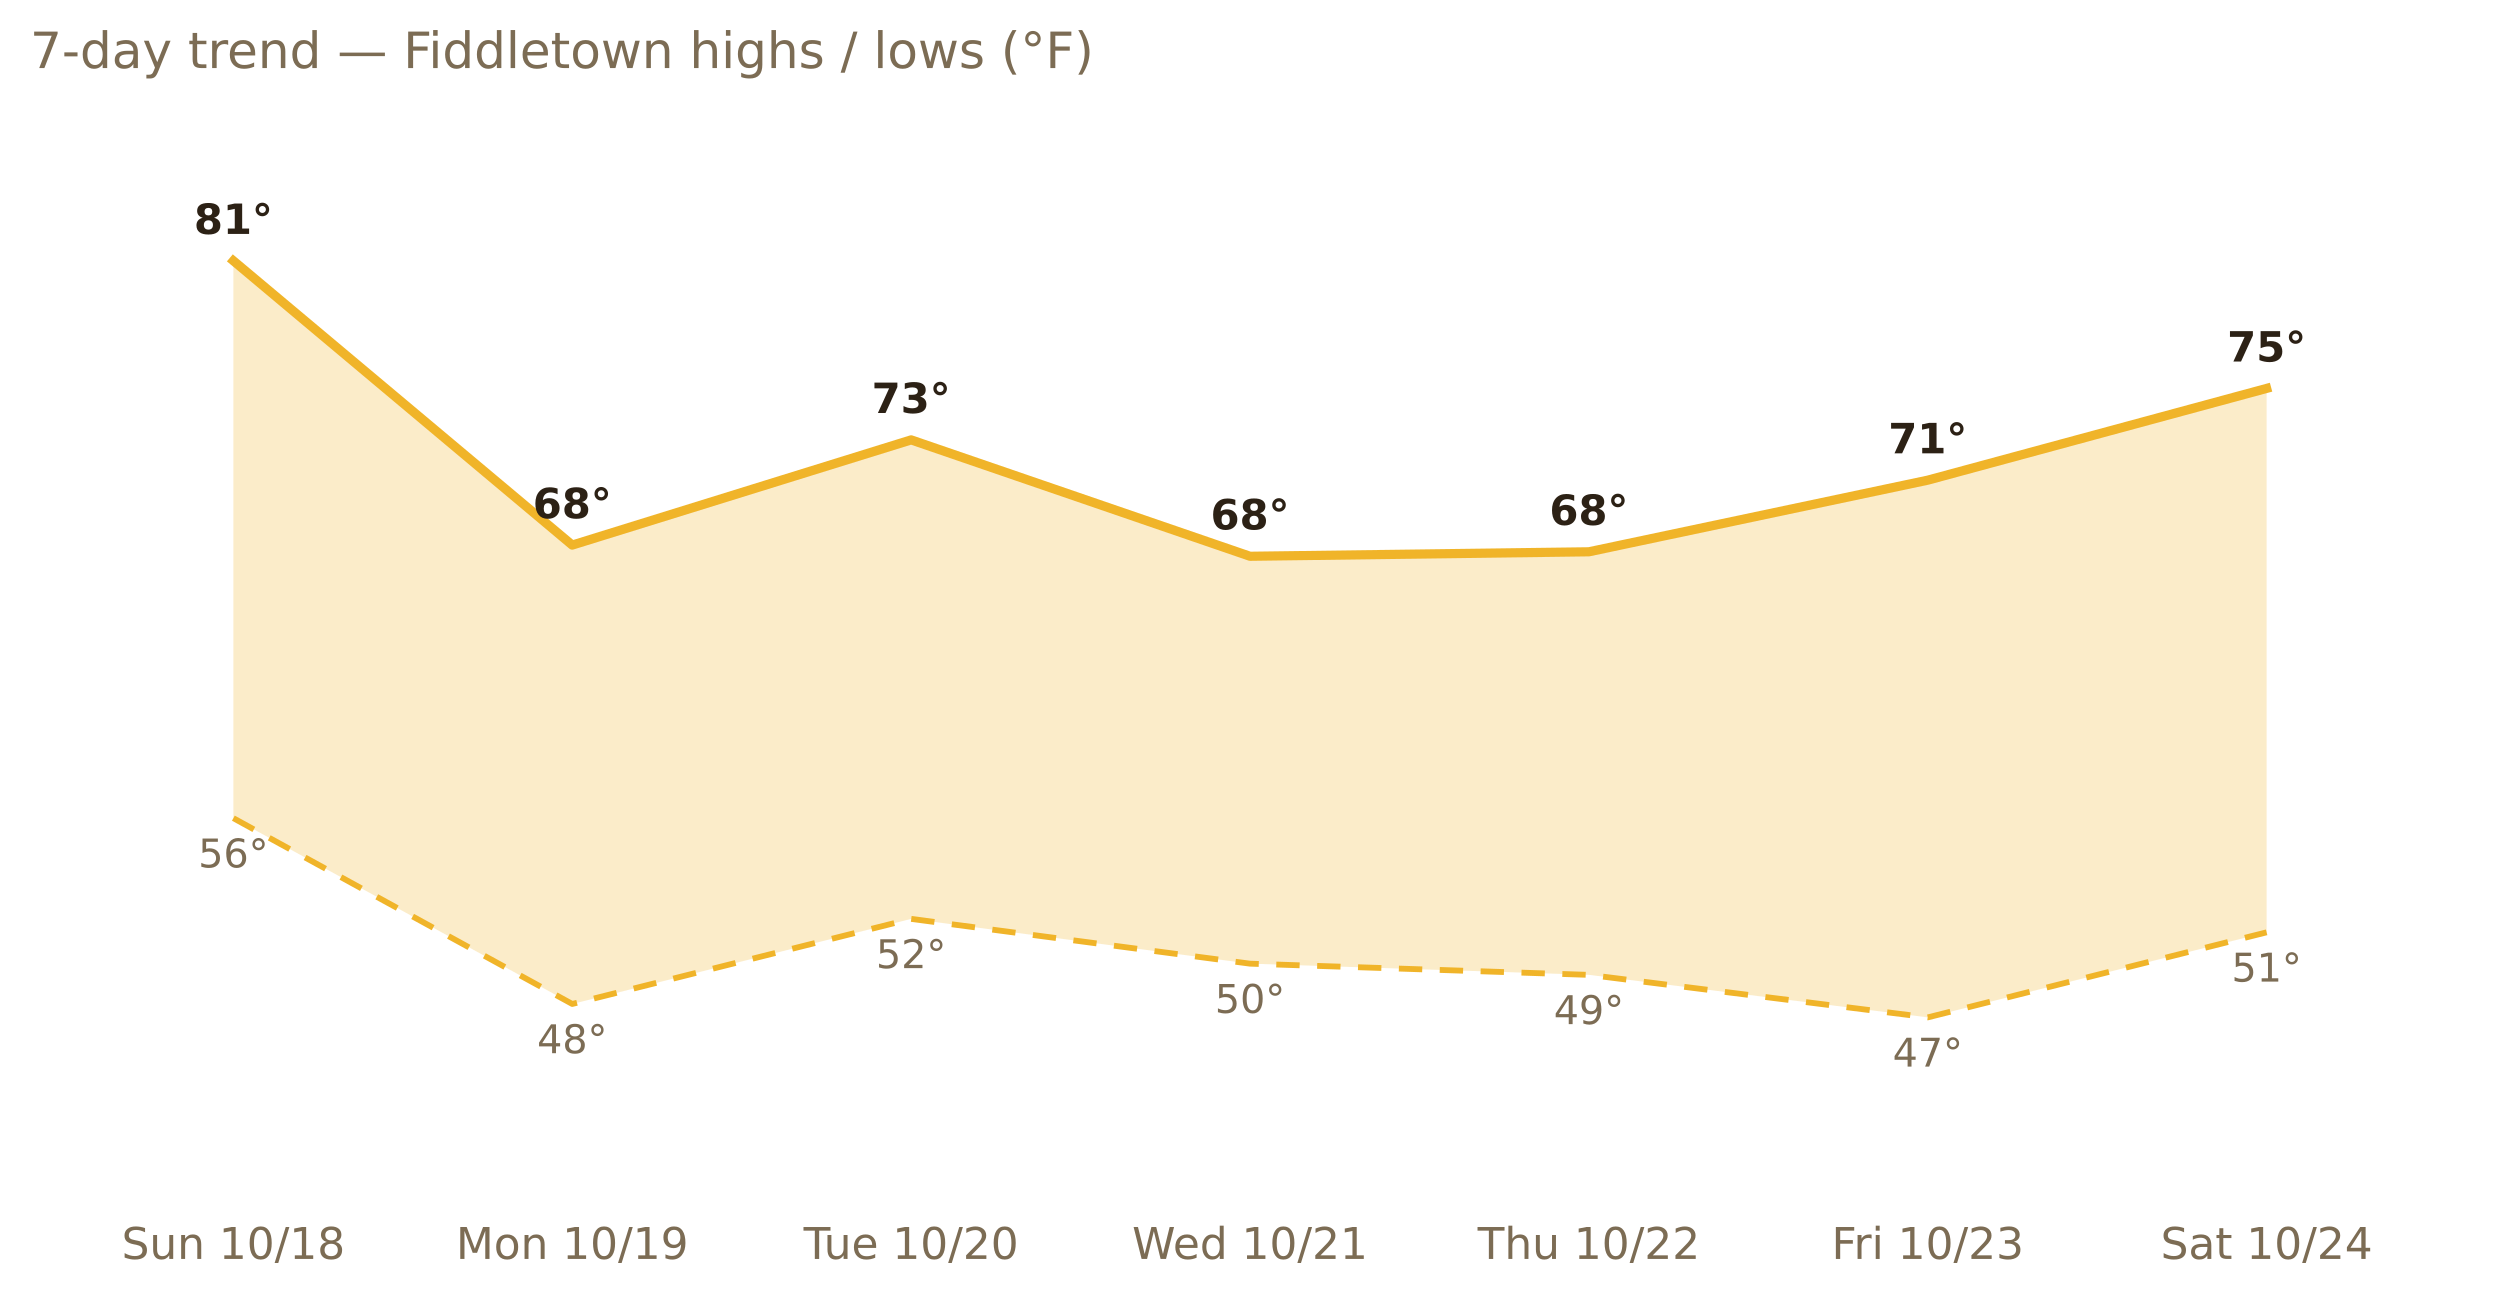
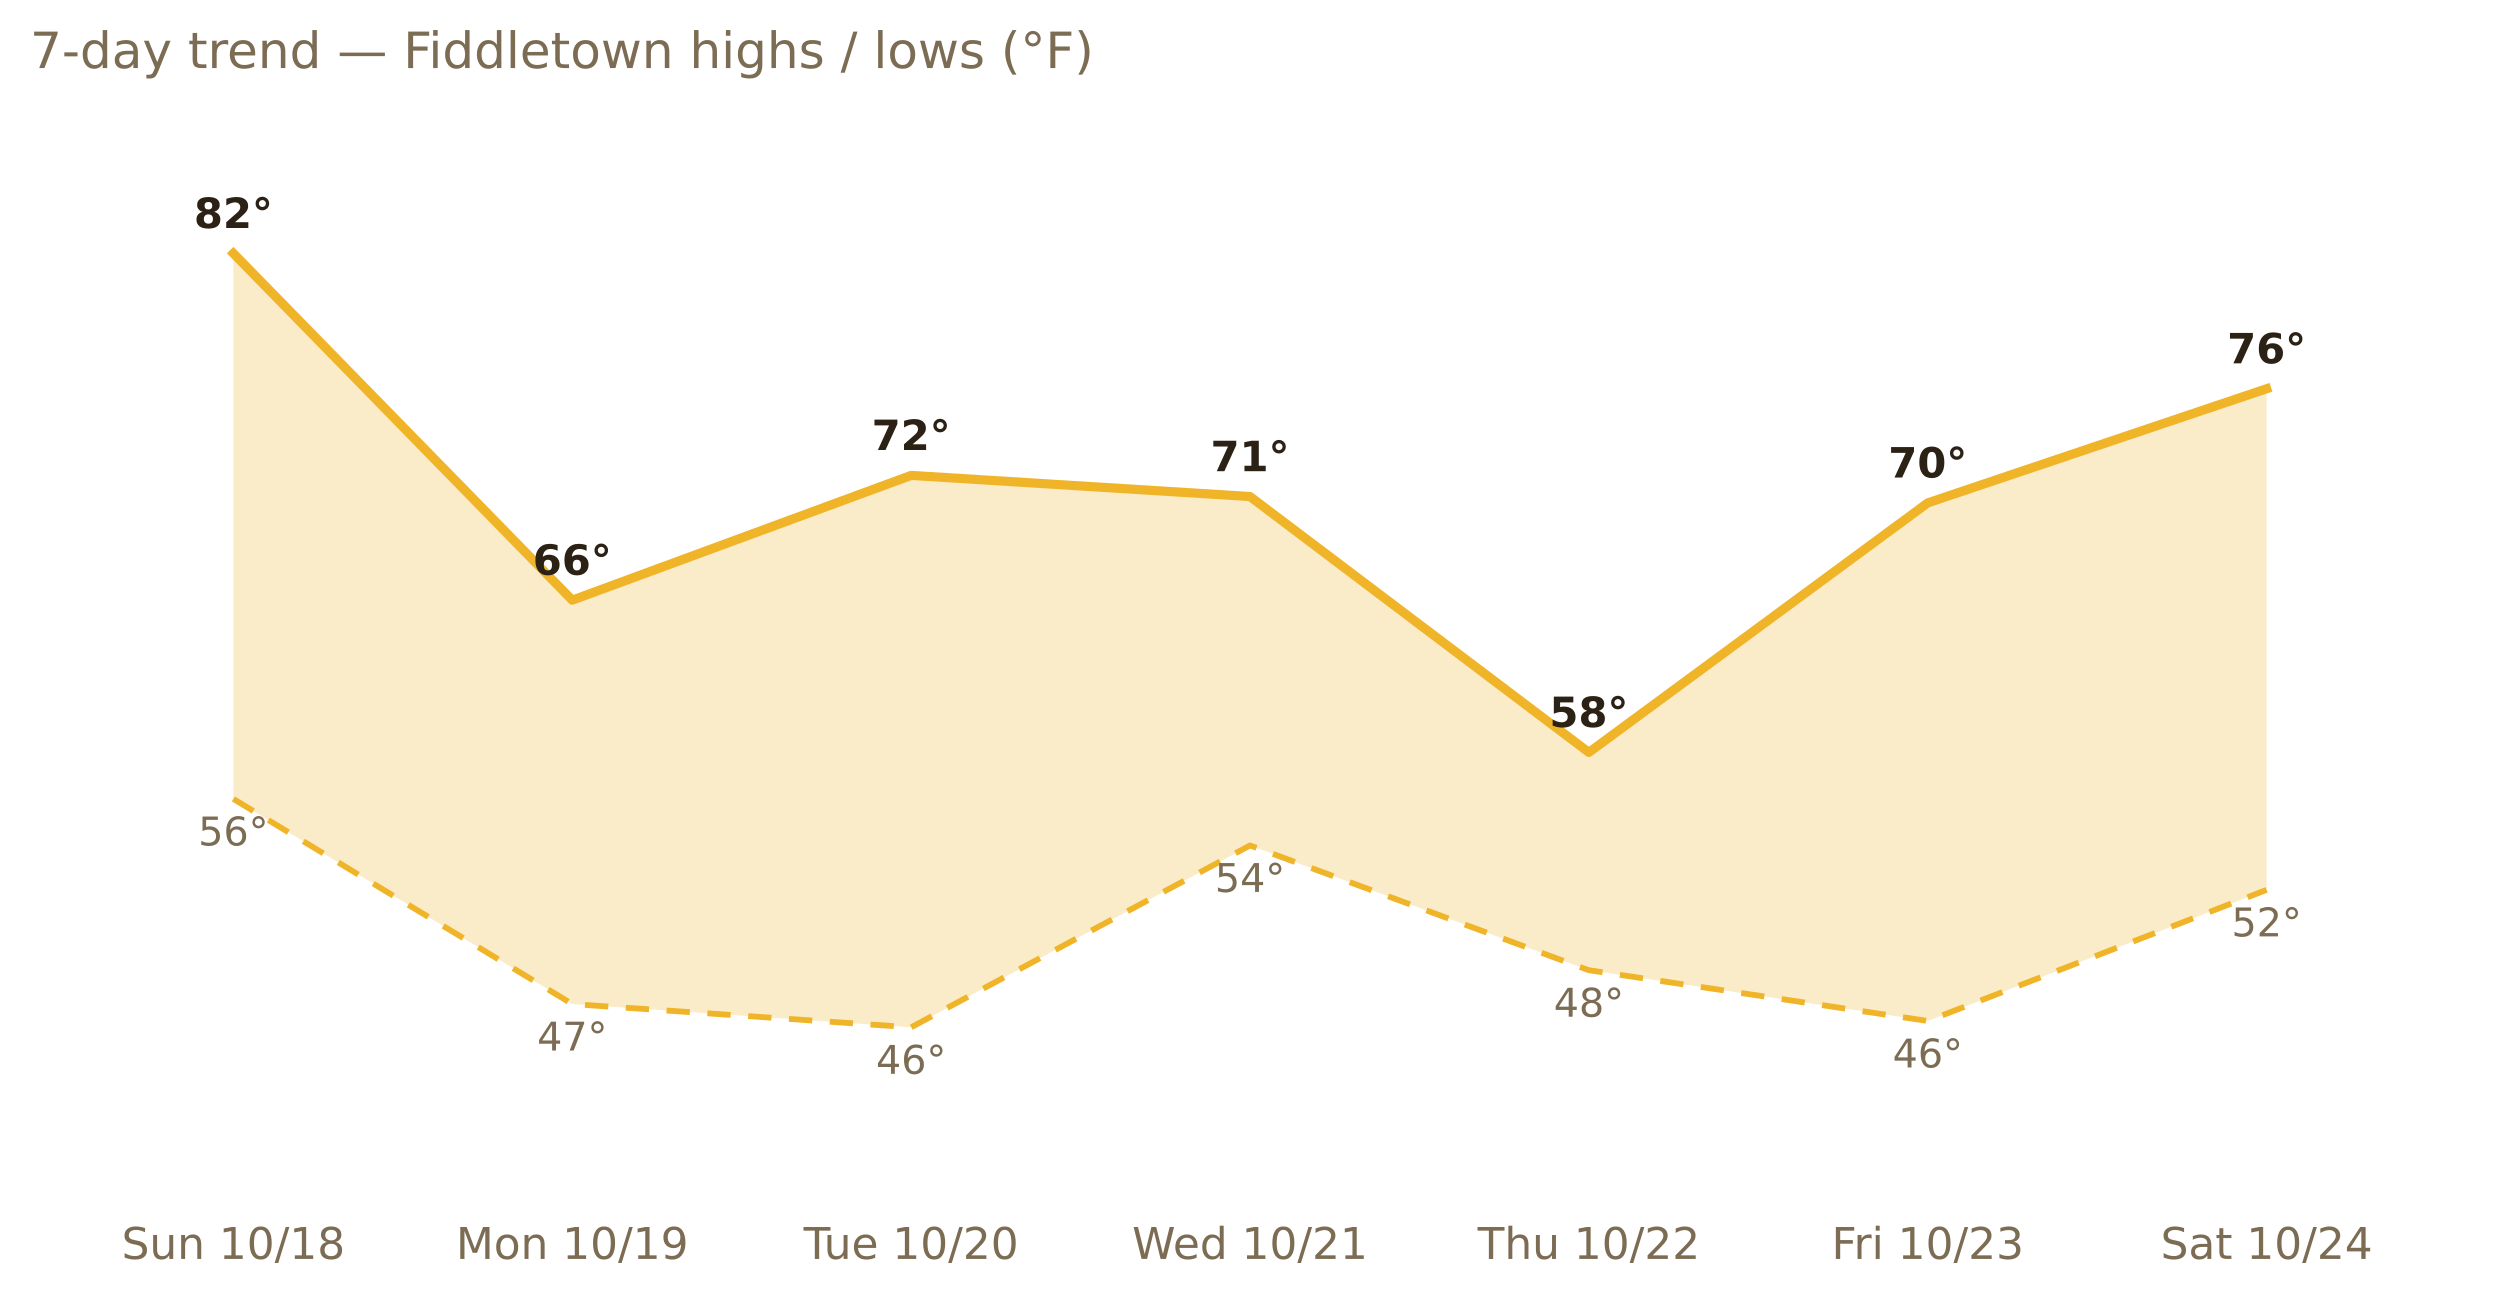
<svg xmlns="http://www.w3.org/2000/svg" xmlns:xlink="http://www.w3.org/1999/xlink" width="599.2pt" height="311.13pt" viewBox="0 0 599.2 311.13" version="1.1">
  <defs>
    <style type="text/css">*{stroke-linejoin: round; stroke-linecap: butt}</style>
  </defs>
  <g id="figure_1">
    <g id="patch_1">
      <path d="M 0 311.13  L 599.2 311.13  L 599.2 0  L 0 0  L 0 311.13  z " style="fill: none; opacity: 0" />
    </g>
    <g id="axes_1">
      <g id="patch_2">
        <path d="M 7.2 286.768  L 592 286.768  L 592 30.318  L 7.2 30.318  L 7.2 286.768  z " style="fill: none" />
      </g>
      <g id="matplotlib.axis_1">
        <g id="xtick_1">
          <g id="text_1">
            <g style="fill: #7c6c54" transform="translate(29.14767 301.7465) scale(0.105 -0.105)">
              <defs>
                <path id="DejaVuSans-53" d="M 3425 4513  L 3425 3897  Q 3066 4069 2747 4153  Q 2428 4238 2131 4238  Q 1616 4238 1336 4038  Q 1056 3838 1056 3469  Q 1056 3159 1242 3001  Q 1428 2844 1947 2747  L 2328 2669  Q 3034 2534 3370 2195  Q 3706 1856 3706 1288  Q 3706 609 3251 259  Q 2797 -91 1919 -91  Q 1588 -91 1214 -16  Q 841 59 441 206  L 441 856  Q 825 641 1194 531  Q 1563 422 1919 422  Q 2459 422 2753 634  Q 3047 847 3047 1241  Q 3047 1584 2836 1778  Q 2625 1972 2144 2069  L 1759 2144  Q 1053 2284 737 2584  Q 422 2884 422 3419  Q 422 4038 858 4394  Q 1294 4750 2059 4750  Q 2388 4750 2728 4690  Q 3069 4631 3425 4513  z " transform="scale(0.015625)" />
                <path id="DejaVuSans-75" d="M 544 1381  L 544 3500  L 1119 3500  L 1119 1403  Q 1119 906 1312 657  Q 1506 409 1894 409  Q 2359 409 2629 706  Q 2900 1003 2900 1516  L 2900 3500  L 3475 3500  L 3475 0  L 2900 0  L 2900 538  Q 2691 219 2414 64  Q 2138 -91 1772 -91  Q 1169 -91 856 284  Q 544 659 544 1381  z M 1991 3584  L 1991 3584  z " transform="scale(0.015625)" />
                <path id="DejaVuSans-6e" d="M 3513 2113  L 3513 0  L 2938 0  L 2938 2094  Q 2938 2591 2744 2837  Q 2550 3084 2163 3084  Q 1697 3084 1428 2787  Q 1159 2491 1159 1978  L 1159 0  L 581 0  L 581 3500  L 1159 3500  L 1159 2956  Q 1366 3272 1645 3428  Q 1925 3584 2291 3584  Q 2894 3584 3203 3211  Q 3513 2838 3513 2113  z " transform="scale(0.015625)" />
                <path id="DejaVuSans-20" transform="scale(0.015625)" />
                <path id="DejaVuSans-31" d="M 794 531  L 1825 531  L 1825 4091  L 703 3866  L 703 4441  L 1819 4666  L 2450 4666  L 2450 531  L 3481 531  L 3481 0  L 794 0  L 794 531  z " transform="scale(0.015625)" />
                <path id="DejaVuSans-30" d="M 2034 4250  Q 1547 4250 1301 3770  Q 1056 3291 1056 2328  Q 1056 1369 1301 889  Q 1547 409 2034 409  Q 2525 409 2770 889  Q 3016 1369 3016 2328  Q 3016 3291 2770 3770  Q 2525 4250 2034 4250  z M 2034 4750  Q 2819 4750 3233 4129  Q 3647 3509 3647 2328  Q 3647 1150 3233 529  Q 2819 -91 2034 -91  Q 1250 -91 836 529  Q 422 1150 422 2328  Q 422 3509 836 4129  Q 1250 4750 2034 4750  z " transform="scale(0.015625)" />
                <path id="DejaVuSans-2f" d="M 1625 4666  L 2156 4666  L 531 -594  L 0 -594  L 1625 4666  z " transform="scale(0.015625)" />
                <path id="DejaVuSans-38" d="M 2034 2216  Q 1584 2216 1326 1975  Q 1069 1734 1069 1313  Q 1069 891 1326 650  Q 1584 409 2034 409  Q 2484 409 2743 651  Q 3003 894 3003 1313  Q 3003 1734 2745 1975  Q 2488 2216 2034 2216  z M 1403 2484  Q 997 2584 770 2862  Q 544 3141 544 3541  Q 544 4100 942 4425  Q 1341 4750 2034 4750  Q 2731 4750 3128 4425  Q 3525 4100 3525 3541  Q 3525 3141 3298 2862  Q 3072 2584 2669 2484  Q 3125 2378 3379 2068  Q 3634 1759 3634 1313  Q 3634 634 3220 271  Q 2806 -91 2034 -91  Q 1263 -91 848 271  Q 434 634 434 1313  Q 434 1759 690 2068  Q 947 2378 1403 2484  z M 1172 3481  Q 1172 3119 1398 2916  Q 1625 2713 2034 2713  Q 2441 2713 2670 2916  Q 2900 3119 2900 3481  Q 2900 3844 2670 4047  Q 2441 4250 2034 4250  Q 1625 4250 1398 4047  Q 1172 3844 1172 3481  z " transform="scale(0.015625)" />
              </defs>
              <use xlink:href="#DejaVuSans-53" />
              <use xlink:href="#DejaVuSans-75" x="63.477" />
              <use xlink:href="#DejaVuSans-6e" x="126.855" />
              <use xlink:href="#DejaVuSans-20" x="190.234" />
              <use xlink:href="#DejaVuSans-31" x="222.021" />
              <use xlink:href="#DejaVuSans-30" x="285.645" />
              <use xlink:href="#DejaVuSans-2f" x="349.268" />
              <use xlink:href="#DejaVuSans-31" x="382.959" />
              <use xlink:href="#DejaVuSans-38" x="446.582" />
            </g>
          </g>
        </g>
        <g id="xtick_2">
          <g id="text_2">
            <g style="fill: #7c6c54" transform="translate(109.2879 301.7465) scale(0.105 -0.105)">
              <defs>
                <path id="DejaVuSans-4d" d="M 628 4666  L 1569 4666  L 2759 1491  L 3956 4666  L 4897 4666  L 4897 0  L 4281 0  L 4281 4097  L 3078 897  L 2444 897  L 1241 4097  L 1241 0  L 628 0  L 628 4666  z " transform="scale(0.015625)" />
                <path id="DejaVuSans-6f" d="M 1959 3097  Q 1497 3097 1228 2736  Q 959 2375 959 1747  Q 959 1119 1226 758  Q 1494 397 1959 397  Q 2419 397 2687 759  Q 2956 1122 2956 1747  Q 2956 2369 2687 2733  Q 2419 3097 1959 3097  z M 1959 3584  Q 2709 3584 3137 3096  Q 3566 2609 3566 1747  Q 3566 888 3137 398  Q 2709 -91 1959 -91  Q 1206 -91 779 398  Q 353 888 353 1747  Q 353 2609 779 3096  Q 1206 3584 1959 3584  z " transform="scale(0.015625)" />
                <path id="DejaVuSans-39" d="M 703 97  L 703 672  Q 941 559 1184 500  Q 1428 441 1663 441  Q 2288 441 2617 861  Q 2947 1281 2994 2138  Q 2813 1869 2534 1725  Q 2256 1581 1919 1581  Q 1219 1581 811 2004  Q 403 2428 403 3163  Q 403 3881 828 4315  Q 1253 4750 1959 4750  Q 2769 4750 3195 4129  Q 3622 3509 3622 2328  Q 3622 1225 3098 567  Q 2575 -91 1691 -91  Q 1453 -91 1209 -44  Q 966 3 703 97  z M 1959 2075  Q 2384 2075 2632 2365  Q 2881 2656 2881 3163  Q 2881 3666 2632 3958  Q 2384 4250 1959 4250  Q 1534 4250 1286 3958  Q 1038 3666 1038 3163  Q 1038 2656 1286 2365  Q 1534 2075 1959 2075  z " transform="scale(0.015625)" />
              </defs>
              <use xlink:href="#DejaVuSans-4d" />
              <use xlink:href="#DejaVuSans-6f" x="86.279" />
              <use xlink:href="#DejaVuSans-6e" x="147.461" />
              <use xlink:href="#DejaVuSans-20" x="210.84" />
              <use xlink:href="#DejaVuSans-31" x="242.627" />
              <use xlink:href="#DejaVuSans-30" x="306.25" />
              <use xlink:href="#DejaVuSans-2f" x="369.873" />
              <use xlink:href="#DejaVuSans-31" x="403.564" />
              <use xlink:href="#DejaVuSans-39" x="467.188" />
            </g>
          </g>
        </g>
        <g id="xtick_3">
          <g id="text_3">
            <g style="fill: #7c6c54" transform="translate(192.6093 301.7465) scale(0.105 -0.105)">
              <defs>
                <path id="DejaVuSans-54" d="M -19 4666  L 3928 4666  L 3928 4134  L 2272 4134  L 2272 0  L 1638 0  L 1638 4134  L -19 4134  L -19 4666  z " transform="scale(0.015625)" />
                <path id="DejaVuSans-65" d="M 3597 1894  L 3597 1613  L 953 1613  Q 991 1019 1311 708  Q 1631 397 2203 397  Q 2534 397 2845 478  Q 3156 559 3463 722  L 3463 178  Q 3153 47 2828 -22  Q 2503 -91 2169 -91  Q 1331 -91 842 396  Q 353 884 353 1716  Q 353 2575 817 3079  Q 1281 3584 2069 3584  Q 2775 3584 3186 3129  Q 3597 2675 3597 1894  z M 3022 2063  Q 3016 2534 2758 2815  Q 2500 3097 2075 3097  Q 1594 3097 1305 2825  Q 1016 2553 972 2059  L 3022 2063  z " transform="scale(0.015625)" />
                <path id="DejaVuSans-32" d="M 1228 531  L 3431 531  L 3431 0  L 469 0  L 469 531  Q 828 903 1448 1529  Q 2069 2156 2228 2338  Q 2531 2678 2651 2914  Q 2772 3150 2772 3378  Q 2772 3750 2511 3984  Q 2250 4219 1831 4219  Q 1534 4219 1204 4116  Q 875 4013 500 3803  L 500 4441  Q 881 4594 1212 4672  Q 1544 4750 1819 4750  Q 2544 4750 2975 4387  Q 3406 4025 3406 3419  Q 3406 3131 3298 2873  Q 3191 2616 2906 2266  Q 2828 2175 2409 1742  Q 1991 1309 1228 531  z " transform="scale(0.015625)" />
              </defs>
              <use xlink:href="#DejaVuSans-54" />
              <use xlink:href="#DejaVuSans-75" x="45.959" />
              <use xlink:href="#DejaVuSans-65" x="109.338" />
              <use xlink:href="#DejaVuSans-20" x="170.861" />
              <use xlink:href="#DejaVuSans-31" x="202.648" />
              <use xlink:href="#DejaVuSans-30" x="266.271" />
              <use xlink:href="#DejaVuSans-2f" x="329.895" />
              <use xlink:href="#DejaVuSans-32" x="363.586" />
              <use xlink:href="#DejaVuSans-30" x="427.209" />
            </g>
          </g>
        </g>
        <g id="xtick_4">
          <g id="text_4">
            <g style="fill: #7c6c54" transform="translate(271.3558 301.7465) scale(0.105 -0.105)">
              <defs>
                <path id="DejaVuSans-57" d="M 213 4666  L 850 4666  L 1831 722  L 2809 4666  L 3519 4666  L 4500 722  L 5478 4666  L 6119 4666  L 4947 0  L 4153 0  L 3169 4050  L 2175 0  L 1381 0  L 213 4666  z " transform="scale(0.015625)" />
                <path id="DejaVuSans-64" d="M 2906 2969  L 2906 4863  L 3481 4863  L 3481 0  L 2906 0  L 2906 525  Q 2725 213 2448 61  Q 2172 -91 1784 -91  Q 1150 -91 751 415  Q 353 922 353 1747  Q 353 2572 751 3078  Q 1150 3584 1784 3584  Q 2172 3584 2448 3432  Q 2725 3281 2906 2969  z M 947 1747  Q 947 1113 1208 752  Q 1469 391 1925 391  Q 2381 391 2643 752  Q 2906 1113 2906 1747  Q 2906 2381 2643 2742  Q 2381 3103 1925 3103  Q 1469 3103 1208 2742  Q 947 2381 947 1747  z " transform="scale(0.015625)" />
              </defs>
              <use xlink:href="#DejaVuSans-57" />
              <use xlink:href="#DejaVuSans-65" x="93.002" />
              <use xlink:href="#DejaVuSans-64" x="154.525" />
              <use xlink:href="#DejaVuSans-20" x="218.002" />
              <use xlink:href="#DejaVuSans-31" x="249.789" />
              <use xlink:href="#DejaVuSans-30" x="313.412" />
              <use xlink:href="#DejaVuSans-2f" x="377.035" />
              <use xlink:href="#DejaVuSans-32" x="410.727" />
              <use xlink:href="#DejaVuSans-31" x="474.35" />
            </g>
          </g>
        </g>
        <g id="xtick_5">
          <g id="text_5">
            <g style="fill: #7c6c54" transform="translate(354.1629 301.7465) scale(0.105 -0.105)">
              <defs>
                <path id="DejaVuSans-68" d="M 3513 2113  L 3513 0  L 2938 0  L 2938 2094  Q 2938 2591 2744 2837  Q 2550 3084 2163 3084  Q 1697 3084 1428 2787  Q 1159 2491 1159 1978  L 1159 0  L 581 0  L 581 4863  L 1159 4863  L 1159 2956  Q 1366 3272 1645 3428  Q 1925 3584 2291 3584  Q 2894 3584 3203 3211  Q 3513 2838 3513 2113  z " transform="scale(0.015625)" />
              </defs>
              <use xlink:href="#DejaVuSans-54" />
              <use xlink:href="#DejaVuSans-68" x="61.084" />
              <use xlink:href="#DejaVuSans-75" x="124.463" />
              <use xlink:href="#DejaVuSans-20" x="187.842" />
              <use xlink:href="#DejaVuSans-31" x="219.629" />
              <use xlink:href="#DejaVuSans-30" x="283.252" />
              <use xlink:href="#DejaVuSans-2f" x="346.875" />
              <use xlink:href="#DejaVuSans-32" x="380.566" />
              <use xlink:href="#DejaVuSans-32" x="444.189" />
            </g>
          </g>
        </g>
        <g id="xtick_6">
          <g id="text_6">
            <g style="fill: #7c6c54" transform="translate(438.9904 301.7465) scale(0.105 -0.105)">
              <defs>
                <path id="DejaVuSans-46" d="M 628 4666  L 3309 4666  L 3309 4134  L 1259 4134  L 1259 2759  L 3109 2759  L 3109 2228  L 1259 2228  L 1259 0  L 628 0  L 628 4666  z " transform="scale(0.015625)" />
                <path id="DejaVuSans-72" d="M 2631 2963  Q 2534 3019 2420 3045  Q 2306 3072 2169 3072  Q 1681 3072 1420 2755  Q 1159 2438 1159 1844  L 1159 0  L 581 0  L 581 3500  L 1159 3500  L 1159 2956  Q 1341 3275 1631 3429  Q 1922 3584 2338 3584  Q 2397 3584 2469 3576  Q 2541 3569 2628 3553  L 2631 2963  z " transform="scale(0.015625)" />
                <path id="DejaVuSans-69" d="M 603 3500  L 1178 3500  L 1178 0  L 603 0  L 603 3500  z M 603 4863  L 1178 4863  L 1178 4134  L 603 4134  L 603 4863  z " transform="scale(0.015625)" />
                <path id="DejaVuSans-33" d="M 2597 2516  Q 3050 2419 3304 2112  Q 3559 1806 3559 1356  Q 3559 666 3084 287  Q 2609 -91 1734 -91  Q 1441 -91 1130 -33  Q 819 25 488 141  L 488 750  Q 750 597 1062 519  Q 1375 441 1716 441  Q 2309 441 2620 675  Q 2931 909 2931 1356  Q 2931 1769 2642 2001  Q 2353 2234 1838 2234  L 1294 2234  L 1294 2753  L 1863 2753  Q 2328 2753 2575 2939  Q 2822 3125 2822 3475  Q 2822 3834 2567 4026  Q 2313 4219 1838 4219  Q 1578 4219 1281 4162  Q 984 4106 628 3988  L 628 4550  Q 988 4650 1302 4700  Q 1616 4750 1894 4750  Q 2613 4750 3031 4423  Q 3450 4097 3450 3541  Q 3450 3153 3228 2886  Q 3006 2619 2597 2516  z " transform="scale(0.015625)" />
              </defs>
              <use xlink:href="#DejaVuSans-46" />
              <use xlink:href="#DejaVuSans-72" x="50.27" />
              <use xlink:href="#DejaVuSans-69" x="91.383" />
              <use xlink:href="#DejaVuSans-20" x="119.166" />
              <use xlink:href="#DejaVuSans-31" x="150.953" />
              <use xlink:href="#DejaVuSans-30" x="214.576" />
              <use xlink:href="#DejaVuSans-2f" x="278.199" />
              <use xlink:href="#DejaVuSans-32" x="311.891" />
              <use xlink:href="#DejaVuSans-33" x="375.514" />
            </g>
          </g>
        </g>
        <g id="xtick_7">
          <g id="text_7">
            <g style="fill: #7c6c54" transform="translate(517.8599 301.7465) scale(0.105 -0.105)">
              <defs>
                <path id="DejaVuSans-61" d="M 2194 1759  Q 1497 1759 1228 1600  Q 959 1441 959 1056  Q 959 750 1161 570  Q 1363 391 1709 391  Q 2188 391 2477 730  Q 2766 1069 2766 1631  L 2766 1759  L 2194 1759  z M 3341 1997  L 3341 0  L 2766 0  L 2766 531  Q 2569 213 2275 61  Q 1981 -91 1556 -91  Q 1019 -91 701 211  Q 384 513 384 1019  Q 384 1609 779 1909  Q 1175 2209 1959 2209  L 2766 2209  L 2766 2266  Q 2766 2663 2505 2880  Q 2244 3097 1772 3097  Q 1472 3097 1187 3025  Q 903 2953 641 2809  L 641 3341  Q 956 3463 1253 3523  Q 1550 3584 1831 3584  Q 2591 3584 2966 3190  Q 3341 2797 3341 1997  z " transform="scale(0.015625)" />
                <path id="DejaVuSans-74" d="M 1172 4494  L 1172 3500  L 2356 3500  L 2356 3053  L 1172 3053  L 1172 1153  Q 1172 725 1289 603  Q 1406 481 1766 481  L 2356 481  L 2356 0  L 1766 0  Q 1100 0 847 248  Q 594 497 594 1153  L 594 3053  L 172 3053  L 172 3500  L 594 3500  L 594 4494  L 1172 4494  z " transform="scale(0.015625)" />
                <path id="DejaVuSans-34" d="M 2419 4116  L 825 1625  L 2419 1625  L 2419 4116  z M 2253 4666  L 3047 4666  L 3047 1625  L 3713 1625  L 3713 1100  L 3047 1100  L 3047 0  L 2419 0  L 2419 1100  L 313 1100  L 313 1709  L 2253 4666  z " transform="scale(0.015625)" />
              </defs>
              <use xlink:href="#DejaVuSans-53" />
              <use xlink:href="#DejaVuSans-61" x="63.477" />
              <use xlink:href="#DejaVuSans-74" x="124.756" />
              <use xlink:href="#DejaVuSans-20" x="163.965" />
              <use xlink:href="#DejaVuSans-31" x="195.752" />
              <use xlink:href="#DejaVuSans-30" x="259.375" />
              <use xlink:href="#DejaVuSans-2f" x="322.998" />
              <use xlink:href="#DejaVuSans-32" x="356.689" />
              <use xlink:href="#DejaVuSans-34" x="420.312" />
            </g>
          </g>
        </g>
      </g>
      <g id="matplotlib.axis_2" />
      <g id="PolyCollection_1">
-         <path d="M 55.933 62.509  L 55.933 196.099  L 137.156 240.629  L 218.378 220.241  L 299.6 230.971  L 380.822 233.654  L 462.044 243.848  L 543.267 223.46  L 543.267 93.089  L 543.267 93.089  L 462.044 115.086  L 380.822 132.254  L 299.6 133.327  L 218.378 105.429  L 137.156 130.645  L 55.933 62.509  z " clip-path="url(#p4fd801574b)" style="fill: #f0b429; fill-opacity: 0.25" />
+         <path d="M 55.933 60.727  L 55.933 191.486  L 137.156 240.648  L 218.378 246.223  L 299.6 202.636  L 380.822 232.539  L 462.044 244.702  L 543.267 213.279  L 543.267 93.164  L 543.267 93.164  L 462.044 120.532  L 380.822 180.336  L 299.6 119.011  L 218.378 113.943  L 137.156 143.845  L 55.933 60.727  z " clip-path="url(#p52c9c35a18)" style="fill: #f0b429; fill-opacity: 0.25" />
      </g>
      <g id="line2d_1">
-         <path d="M 55.933 62.509  L 137.156 130.645  L 218.378 105.429  L 299.6 133.327  L 380.822 132.254  L 462.044 115.086  L 543.267 93.089  " clip-path="url(#p4fd801574b)" style="fill: none; stroke: #f0b429; stroke-width: 2.2; stroke-linecap: square" />
+         <path d="M 55.933 60.727  L 137.156 143.845  L 218.378 113.943  L 299.6 119.011  L 380.822 180.336  L 462.044 120.532  L 543.267 93.164  " clip-path="url(#p52c9c35a18)" style="fill: none; stroke: #f0b429; stroke-width: 2.2; stroke-linecap: square" />
      </g>
      <g id="line2d_2">
-         <path d="M 55.933 196.099  L 137.156 240.629  L 218.378 220.241  L 299.6 230.971  L 380.822 233.654  L 462.044 243.848  L 543.267 223.46  " clip-path="url(#p4fd801574b)" style="fill: none; stroke-dasharray: 5.6,4.2; stroke-dashoffset: 0; stroke: #f0b429; stroke-width: 1.4" />
+         <path d="M 55.933 191.486  L 137.156 240.648  L 218.378 246.223  L 299.6 202.636  L 380.822 232.539  L 462.044 244.702  L 543.267 213.279  " clip-path="url(#p52c9c35a18)" style="fill: none; stroke-dasharray: 5.6,4.2; stroke-dashoffset: 0; stroke: #f0b429; stroke-width: 1.4" />
      </g>
      <g id="text_8">
-         <g style="fill: #2c2115" transform="translate(46.47552 56.07043) scale(0.1 -0.1)">
+         <g style="fill: #2c2115" transform="translate(46.47552 54.6454) scale(0.1 -0.1)">
          <defs>
            <path id="DejaVuSans-Bold-38" d="M 2228 2088  Q 1891 2088 1709 1903  Q 1528 1719 1528 1375  Q 1528 1031 1709 848  Q 1891 666 2228 666  Q 2563 666 2741 848  Q 2919 1031 2919 1375  Q 2919 1722 2741 1905  Q 2563 2088 2228 2088  z M 1350 2484  Q 925 2613 709 2878  Q 494 3144 494 3541  Q 494 4131 934 4440  Q 1375 4750 2228 4750  Q 3075 4750 3515 4442  Q 3956 4134 3956 3541  Q 3956 3144 3739 2878  Q 3522 2613 3097 2484  Q 3572 2353 3814 2058  Q 4056 1763 4056 1313  Q 4056 619 3595 264  Q 3134 -91 2228 -91  Q 1319 -91 855 264  Q 391 619 391 1313  Q 391 1763 633 2058  Q 875 2353 1350 2484  z M 1631 3419  Q 1631 3141 1786 2991  Q 1941 2841 2228 2841  Q 2509 2841 2662 2991  Q 2816 3141 2816 3419  Q 2816 3697 2662 3845  Q 2509 3994 2228 3994  Q 1941 3994 1786 3844  Q 1631 3694 1631 3419  z " transform="scale(0.015625)" />
-             <path id="DejaVuSans-Bold-31" d="M 750 831  L 1813 831  L 1813 3847  L 722 3622  L 722 4441  L 1806 4666  L 2950 4666  L 2950 831  L 4013 831  L 4013 0  L 750 0  L 750 831  z " transform="scale(0.015625)" />
+             <path id="DejaVuSans-Bold-32" d="M 1844 884  L 3897 884  L 3897 0  L 506 0  L 506 884  L 2209 2388  Q 2438 2594 2547 2791  Q 2656 2988 2656 3200  Q 2656 3528 2436 3728  Q 2216 3928 1850 3928  Q 1569 3928 1234 3808  Q 900 3688 519 3450  L 519 4475  Q 925 4609 1322 4679  Q 1719 4750 2100 4750  Q 2938 4750 3402 4381  Q 3866 4013 3866 3353  Q 3866 2972 3669 2642  Q 3472 2313 2841 1759  L 1844 884  z " transform="scale(0.015625)" />
            <path id="DejaVuSans-Bold-b0" d="M 1600 4288  Q 1375 4288 1219 4131  Q 1063 3975 1063 3750  Q 1063 3525 1217 3372  Q 1372 3219 1600 3219  Q 1825 3219 1981 3373  Q 2138 3528 2138 3750  Q 2138 3975 1980 4131  Q 1822 4288 1600 4288  z M 1600 4794  Q 1806 4794 1997 4714  Q 2188 4634 2338 4488  Q 2484 4338 2561 4150  Q 2638 3963 2638 3750  Q 2638 3541 2561 3352  Q 2484 3163 2344 3022  Q 2194 2872 2000 2792  Q 1806 2713 1594 2713  Q 1153 2713 854 3011  Q 556 3309 556 3750  Q 556 4191 857 4492  Q 1159 4794 1600 4794  z " transform="scale(0.015625)" />
          </defs>
          <use xlink:href="#DejaVuSans-Bold-38" />
-           <use xlink:href="#DejaVuSans-Bold-31" x="69.58" />
+           <use xlink:href="#DejaVuSans-Bold-32" x="69.58" />
          <use xlink:href="#DejaVuSans-Bold-b0" x="139.16" />
        </g>
      </g>
      <g id="text_9">
-         <g style="fill: #7c6c54" transform="translate(47.51396 207.9017) scale(0.095 -0.095)">
+         <g style="fill: #7c6c54" transform="translate(47.51396 202.6363) scale(0.095 -0.095)">
          <defs>
            <path id="DejaVuSans-35" d="M 691 4666  L 3169 4666  L 3169 4134  L 1269 4134  L 1269 2991  Q 1406 3038 1543 3061  Q 1681 3084 1819 3084  Q 2600 3084 3056 2656  Q 3513 2228 3513 1497  Q 3513 744 3044 326  Q 2575 -91 1722 -91  Q 1428 -91 1123 -41  Q 819 9 494 109  L 494 744  Q 775 591 1075 516  Q 1375 441 1709 441  Q 2250 441 2565 725  Q 2881 1009 2881 1497  Q 2881 1984 2565 2268  Q 2250 2553 1709 2553  Q 1456 2553 1204 2497  Q 953 2441 691 2322  L 691 4666  z " transform="scale(0.015625)" />
            <path id="DejaVuSans-36" d="M 2113 2584  Q 1688 2584 1439 2293  Q 1191 2003 1191 1497  Q 1191 994 1439 701  Q 1688 409 2113 409  Q 2538 409 2786 701  Q 3034 994 3034 1497  Q 3034 2003 2786 2293  Q 2538 2584 2113 2584  z M 3366 4563  L 3366 3988  Q 3128 4100 2886 4159  Q 2644 4219 2406 4219  Q 1781 4219 1451 3797  Q 1122 3375 1075 2522  Q 1259 2794 1537 2939  Q 1816 3084 2150 3084  Q 2853 3084 3261 2657  Q 3669 2231 3669 1497  Q 3669 778 3244 343  Q 2819 -91 2113 -91  Q 1303 -91 875 529  Q 447 1150 447 2328  Q 447 3434 972 4092  Q 1497 4750 2381 4750  Q 2619 4750 2861 4703  Q 3103 4656 3366 4563  z " transform="scale(0.015625)" />
            <path id="DejaVuSans-b0" d="M 1600 4347  Q 1350 4347 1178 4173  Q 1006 4000 1006 3750  Q 1006 3503 1178 3333  Q 1350 3163 1600 3163  Q 1850 3163 2022 3333  Q 2194 3503 2194 3750  Q 2194 3997 2020 4172  Q 1847 4347 1600 4347  z M 1600 4750  Q 1800 4750 1984 4673  Q 2169 4597 2303 4453  Q 2447 4313 2519 4134  Q 2591 3956 2591 3750  Q 2591 3338 2302 3052  Q 2013 2766 1594 2766  Q 1172 2766 890 3047  Q 609 3328 609 3750  Q 609 4169 896 4459  Q 1184 4750 1600 4750  z " transform="scale(0.015625)" />
          </defs>
          <use xlink:href="#DejaVuSans-35" />
          <use xlink:href="#DejaVuSans-36" x="63.623" />
          <use xlink:href="#DejaVuSans-b0" x="127.246" />
        </g>
      </g>
      <g id="text_10">
-         <g style="fill: #2c2115" transform="translate(127.6977 124.2067) scale(0.1 -0.1)">
+         <g style="fill: #2c2115" transform="translate(127.6977 137.7636) scale(0.1 -0.1)">
          <defs>
            <path id="DejaVuSans-Bold-36" d="M 2316 2303  Q 2000 2303 1842 2098  Q 1684 1894 1684 1484  Q 1684 1075 1842 870  Q 2000 666 2316 666  Q 2634 666 2792 870  Q 2950 1075 2950 1484  Q 2950 1894 2792 2098  Q 2634 2303 2316 2303  z M 3803 4544  L 3803 3681  Q 3506 3822 3243 3889  Q 2981 3956 2731 3956  Q 2194 3956 1894 3657  Q 1594 3359 1544 2772  Q 1750 2925 1990 3001  Q 2231 3078 2516 3078  Q 3231 3078 3670 2659  Q 4109 2241 4109 1563  Q 4109 813 3618 361  Q 3128 -91 2303 -91  Q 1394 -91 895 523  Q 397 1138 397 2266  Q 397 3422 980 4083  Q 1563 4744 2578 4744  Q 2900 4744 3203 4694  Q 3506 4644 3803 4544  z " transform="scale(0.015625)" />
          </defs>
          <use xlink:href="#DejaVuSans-Bold-36" />
+           <use xlink:href="#DejaVuSans-Bold-36" x="69.58" />
+           <use xlink:href="#DejaVuSans-Bold-b0" x="139.16" />
+         </g>
+       </g>
+       <g id="text_11">
+         <g style="fill: #7c6c54" transform="translate(128.7362 251.7977) scale(0.095 -0.095)">
+           <defs>
+             <path id="DejaVuSans-37" d="M 525 4666  L 3525 4666  L 3525 4397  L 1831 0  L 1172 0  L 2766 4134  L 525 4134  L 525 4666  z " transform="scale(0.015625)" />
+           </defs>
+           <use xlink:href="#DejaVuSans-34" />
+           <use xlink:href="#DejaVuSans-37" x="63.623" />
+           <use xlink:href="#DejaVuSans-b0" x="127.246" />
+         </g>
+       </g>
+       <g id="text_12">
+         <g style="fill: #2c2115" transform="translate(208.92 107.8613) scale(0.1 -0.1)">
+           <defs>
+             <path id="DejaVuSans-Bold-37" d="M 428 4666  L 3944 4666  L 3944 3988  L 2125 0  L 953 0  L 2675 3781  L 428 3781  L 428 4666  z " transform="scale(0.015625)" />
+           </defs>
+           <use xlink:href="#DejaVuSans-Bold-37" />
+           <use xlink:href="#DejaVuSans-Bold-32" x="69.58" />
+           <use xlink:href="#DejaVuSans-Bold-b0" x="139.16" />
+         </g>
+       </g>
+       <g id="text_13">
+         <g style="fill: #7c6c54" transform="translate(209.9584 257.3727) scale(0.095 -0.095)">
+           <use xlink:href="#DejaVuSans-34" />
+           <use xlink:href="#DejaVuSans-36" x="63.623" />
+           <use xlink:href="#DejaVuSans-b0" x="127.246" />
+         </g>
+       </g>
+       <g id="text_14">
+         <g style="fill: #2c2115" transform="translate(290.1422 112.9295) scale(0.1 -0.1)">
+           <defs>
+             <path id="DejaVuSans-Bold-31" d="M 750 831  L 1813 831  L 1813 3847  L 722 3622  L 722 4441  L 1806 4666  L 2950 4666  L 2950 831  L 4013 831  L 4013 0  L 750 0  L 750 831  z " transform="scale(0.015625)" />
+           </defs>
+           <use xlink:href="#DejaVuSans-Bold-37" />
+           <use xlink:href="#DejaVuSans-Bold-31" x="69.58" />
+           <use xlink:href="#DejaVuSans-Bold-b0" x="139.16" />
+         </g>
+       </g>
+       <g id="text_15">
+         <g style="fill: #7c6c54" transform="translate(291.1806 213.7863) scale(0.095 -0.095)">
+           <use xlink:href="#DejaVuSans-35" />
+           <use xlink:href="#DejaVuSans-34" x="63.623" />
+           <use xlink:href="#DejaVuSans-b0" x="127.246" />
+         </g>
+       </g>
+       <g id="text_16">
+         <g style="fill: #2c2115" transform="translate(371.3644 174.2545) scale(0.1 -0.1)">
+           <defs>
+             <path id="DejaVuSans-Bold-35" d="M 678 4666  L 3669 4666  L 3669 3781  L 1638 3781  L 1638 3059  Q 1775 3097 1914 3117  Q 2053 3138 2203 3138  Q 3056 3138 3531 2711  Q 4006 2284 4006 1522  Q 4006 766 3489 337  Q 2972 -91 2053 -91  Q 1656 -91 1267 -14  Q 878 63 494 219  L 494 1166  Q 875 947 1217 837  Q 1559 728 1863 728  Q 2300 728 2551 942  Q 2803 1156 2803 1522  Q 2803 1891 2551 2103  Q 2300 2316 1863 2316  Q 1603 2316 1309 2248  Q 1016 2181 678 2041  L 678 4666  z " transform="scale(0.015625)" />
+           </defs>
+           <use xlink:href="#DejaVuSans-Bold-35" />
          <use xlink:href="#DejaVuSans-Bold-38" x="69.58" />
          <use xlink:href="#DejaVuSans-Bold-b0" x="139.16" />
        </g>
      </g>
-       <g id="text_11">
-         <g style="fill: #7c6c54" transform="translate(128.7362 252.4317) scale(0.095 -0.095)">
+       <g id="text_17">
+         <g style="fill: #7c6c54" transform="translate(372.4028 243.6886) scale(0.095 -0.095)">
          <use xlink:href="#DejaVuSans-34" />
          <use xlink:href="#DejaVuSans-38" x="63.623" />
          <use xlink:href="#DejaVuSans-b0" x="127.246" />
        </g>
      </g>
-       <g id="text_12">
-         <g style="fill: #2c2115" transform="translate(208.92 98.99093) scale(0.1 -0.1)">
-           <defs>
-             <path id="DejaVuSans-Bold-37" d="M 428 4666  L 3944 4666  L 3944 3988  L 2125 0  L 953 0  L 2675 3781  L 428 3781  L 428 4666  z " transform="scale(0.015625)" />
-             <path id="DejaVuSans-Bold-33" d="M 2981 2516  Q 3453 2394 3698 2092  Q 3944 1791 3944 1325  Q 3944 631 3412 270  Q 2881 -91 1863 -91  Q 1503 -91 1142 -33  Q 781 25 428 141  L 428 1069  Q 766 900 1098 814  Q 1431 728 1753 728  Q 2231 728 2486 893  Q 2741 1059 2741 1369  Q 2741 1688 2480 1852  Q 2219 2016 1709 2016  L 1228 2016  L 1228 2791  L 1734 2791  Q 2188 2791 2409 2933  Q 2631 3075 2631 3366  Q 2631 3634 2415 3781  Q 2200 3928 1806 3928  Q 1516 3928 1219 3862  Q 922 3797 628 3669  L 628 4550  Q 984 4650 1334 4700  Q 1684 4750 2022 4750  Q 2931 4750 3382 4451  Q 3834 4153 3834 3553  Q 3834 3144 3618 2883  Q 3403 2622 2981 2516  z " transform="scale(0.015625)" />
+       <g id="text_18">
+         <g style="fill: #2c2115" transform="translate(452.5866 114.4499) scale(0.1 -0.1)">
+           <defs>
+             <path id="DejaVuSans-Bold-30" d="M 2944 2338  Q 2944 3213 2780 3570  Q 2616 3928 2228 3928  Q 1841 3928 1675 3570  Q 1509 3213 1509 2338  Q 1509 1453 1675 1090  Q 1841 728 2228 728  Q 2613 728 2778 1090  Q 2944 1453 2944 2338  z M 4147 2328  Q 4147 1169 3647 539  Q 3147 -91 2228 -91  Q 1306 -91 806 539  Q 306 1169 306 2328  Q 306 3491 806 4120  Q 1306 4750 2228 4750  Q 3147 4750 3647 4120  Q 4147 3491 4147 2328  z " transform="scale(0.015625)" />
          </defs>
          <use xlink:href="#DejaVuSans-Bold-37" />
-           <use xlink:href="#DejaVuSans-Bold-33" x="69.58" />
-           <use xlink:href="#DejaVuSans-Bold-b0" x="139.16" />
-         </g>
-       </g>
-       <g id="text_13">
-         <g style="fill: #7c6c54" transform="translate(209.9584 232.0445) scale(0.095 -0.095)">
+           <use xlink:href="#DejaVuSans-Bold-30" x="69.58" />
+           <use xlink:href="#DejaVuSans-Bold-b0" x="139.16" />
+         </g>
+       </g>
+       <g id="text_19">
+         <g style="fill: #7c6c54" transform="translate(453.6251 255.8522) scale(0.095 -0.095)">
+           <use xlink:href="#DejaVuSans-34" />
+           <use xlink:href="#DejaVuSans-36" x="63.623" />
+           <use xlink:href="#DejaVuSans-b0" x="127.246" />
+         </g>
+       </g>
+       <g id="text_20">
+         <g style="fill: #2c2115" transform="translate(533.8089 87.08176) scale(0.1 -0.1)">
+           <use xlink:href="#DejaVuSans-Bold-37" />
+           <use xlink:href="#DejaVuSans-Bold-36" x="69.58" />
+           <use xlink:href="#DejaVuSans-Bold-b0" x="139.16" />
+         </g>
+       </g>
+       <g id="text_21">
+         <g style="fill: #7c6c54" transform="translate(534.8473 224.4295) scale(0.095 -0.095)">
          <use xlink:href="#DejaVuSans-35" />
          <use xlink:href="#DejaVuSans-32" x="63.623" />
-           <use xlink:href="#DejaVuSans-b0" x="127.246" />
-         </g>
-       </g>
-       <g id="text_14">
-         <g style="fill: #2c2115" transform="translate(290.1422 126.8893) scale(0.1 -0.1)">
-           <use xlink:href="#DejaVuSans-Bold-36" />
-           <use xlink:href="#DejaVuSans-Bold-38" x="69.58" />
-           <use xlink:href="#DejaVuSans-Bold-b0" x="139.16" />
-         </g>
-       </g>
-       <g id="text_15">
-         <g style="fill: #7c6c54" transform="translate(291.1806 242.7746) scale(0.095 -0.095)">
-           <use xlink:href="#DejaVuSans-35" />
-           <use xlink:href="#DejaVuSans-30" x="63.623" />
-           <use xlink:href="#DejaVuSans-b0" x="127.246" />
-         </g>
-       </g>
-       <g id="text_16">
-         <g style="fill: #2c2115" transform="translate(371.3644 125.8162) scale(0.1 -0.1)">
-           <use xlink:href="#DejaVuSans-Bold-36" />
-           <use xlink:href="#DejaVuSans-Bold-38" x="69.58" />
-           <use xlink:href="#DejaVuSans-Bold-b0" x="139.16" />
-         </g>
-       </g>
-       <g id="text_17">
-         <g style="fill: #7c6c54" transform="translate(372.4028 245.4571) scale(0.095 -0.095)">
-           <use xlink:href="#DejaVuSans-34" />
-           <use xlink:href="#DejaVuSans-39" x="63.623" />
-           <use xlink:href="#DejaVuSans-b0" x="127.246" />
-         </g>
-       </g>
-       <g id="text_18">
-         <g style="fill: #2c2115" transform="translate(452.5866 108.648) scale(0.1 -0.1)">
-           <use xlink:href="#DejaVuSans-Bold-37" />
-           <use xlink:href="#DejaVuSans-Bold-31" x="69.58" />
-           <use xlink:href="#DejaVuSans-Bold-b0" x="139.16" />
-         </g>
-       </g>
-       <g id="text_19">
-         <g style="fill: #7c6c54" transform="translate(453.6251 255.6508) scale(0.095 -0.095)">
-           <defs>
-             <path id="DejaVuSans-37" d="M 525 4666  L 3525 4666  L 3525 4397  L 1831 0  L 1172 0  L 2766 4134  L 525 4134  L 525 4666  z " transform="scale(0.015625)" />
-           </defs>
-           <use xlink:href="#DejaVuSans-34" />
-           <use xlink:href="#DejaVuSans-37" x="63.623" />
-           <use xlink:href="#DejaVuSans-b0" x="127.246" />
-         </g>
-       </g>
-       <g id="text_20">
-         <g style="fill: #2c2115" transform="translate(533.8089 86.65128) scale(0.1 -0.1)">
-           <defs>
-             <path id="DejaVuSans-Bold-35" d="M 678 4666  L 3669 4666  L 3669 3781  L 1638 3781  L 1638 3059  Q 1775 3097 1914 3117  Q 2053 3138 2203 3138  Q 3056 3138 3531 2711  Q 4006 2284 4006 1522  Q 4006 766 3489 337  Q 2972 -91 2053 -91  Q 1656 -91 1267 -14  Q 878 63 494 219  L 494 1166  Q 875 947 1217 837  Q 1559 728 1863 728  Q 2300 728 2551 942  Q 2803 1156 2803 1522  Q 2803 1891 2551 2103  Q 2300 2316 1863 2316  Q 1603 2316 1309 2248  Q 1016 2181 678 2041  L 678 4666  z " transform="scale(0.015625)" />
-           </defs>
-           <use xlink:href="#DejaVuSans-Bold-37" />
-           <use xlink:href="#DejaVuSans-Bold-35" x="69.58" />
-           <use xlink:href="#DejaVuSans-Bold-b0" x="139.16" />
-         </g>
-       </g>
-       <g id="text_21">
-         <g style="fill: #7c6c54" transform="translate(534.8473 235.2635) scale(0.095 -0.095)">
-           <use xlink:href="#DejaVuSans-35" />
-           <use xlink:href="#DejaVuSans-31" x="63.623" />
          <use xlink:href="#DejaVuSans-b0" x="127.246" />
        </g>
      </g>
      <g id="text_22">
        <g style="fill: #7c6c54" transform="translate(7.2 16.31812) scale(0.12 -0.12)">
          <defs>
            <path id="DejaVuSans-2d" d="M 313 2009  L 1997 2009  L 1997 1497  L 313 1497  L 313 2009  z " transform="scale(0.015625)" />
            <path id="DejaVuSans-79" d="M 2059 -325  Q 1816 -950 1584 -1140  Q 1353 -1331 966 -1331  L 506 -1331  L 506 -850  L 844 -850  Q 1081 -850 1212 -737  Q 1344 -625 1503 -206  L 1606 56  L 191 3500  L 800 3500  L 1894 763  L 2988 3500  L 3597 3500  L 2059 -325  z " transform="scale(0.015625)" />
            <path id="DejaVuSans-2014" d="M 313 1978  L 6088 1978  L 6088 1528  L 313 1528  L 313 1978  z " transform="scale(0.015625)" />
            <path id="DejaVuSans-6c" d="M 603 4863  L 1178 4863  L 1178 0  L 603 0  L 603 4863  z " transform="scale(0.015625)" />
            <path id="DejaVuSans-77" d="M 269 3500  L 844 3500  L 1563 769  L 2278 3500  L 2956 3500  L 3675 769  L 4391 3500  L 4966 3500  L 4050 0  L 3372 0  L 2619 2869  L 1863 0  L 1184 0  L 269 3500  z " transform="scale(0.015625)" />
            <path id="DejaVuSans-67" d="M 2906 1791  Q 2906 2416 2648 2759  Q 2391 3103 1925 3103  Q 1463 3103 1205 2759  Q 947 2416 947 1791  Q 947 1169 1205 825  Q 1463 481 1925 481  Q 2391 481 2648 825  Q 2906 1169 2906 1791  z M 3481 434  Q 3481 -459 3084 -895  Q 2688 -1331 1869 -1331  Q 1566 -1331 1297 -1286  Q 1028 -1241 775 -1147  L 775 -588  Q 1028 -725 1275 -790  Q 1522 -856 1778 -856  Q 2344 -856 2625 -561  Q 2906 -266 2906 331  L 2906 616  Q 2728 306 2450 153  Q 2172 0 1784 0  Q 1141 0 747 490  Q 353 981 353 1791  Q 353 2603 747 3093  Q 1141 3584 1784 3584  Q 2172 3584 2450 3431  Q 2728 3278 2906 2969  L 2906 3500  L 3481 3500  L 3481 434  z " transform="scale(0.015625)" />
            <path id="DejaVuSans-73" d="M 2834 3397  L 2834 2853  Q 2591 2978 2328 3040  Q 2066 3103 1784 3103  Q 1356 3103 1142 2972  Q 928 2841 928 2578  Q 928 2378 1081 2264  Q 1234 2150 1697 2047  L 1894 2003  Q 2506 1872 2764 1633  Q 3022 1394 3022 966  Q 3022 478 2636 193  Q 2250 -91 1575 -91  Q 1294 -91 989 -36  Q 684 19 347 128  L 347 722  Q 666 556 975 473  Q 1284 391 1588 391  Q 1994 391 2212 530  Q 2431 669 2431 922  Q 2431 1156 2273 1281  Q 2116 1406 1581 1522  L 1381 1569  Q 847 1681 609 1914  Q 372 2147 372 2553  Q 372 3047 722 3315  Q 1072 3584 1716 3584  Q 2034 3584 2315 3537  Q 2597 3491 2834 3397  z " transform="scale(0.015625)" />
            <path id="DejaVuSans-28" d="M 1984 4856  Q 1566 4138 1362 3434  Q 1159 2731 1159 2009  Q 1159 1288 1364 580  Q 1569 -128 1984 -844  L 1484 -844  Q 1016 -109 783 600  Q 550 1309 550 2009  Q 550 2706 781 3412  Q 1013 4119 1484 4856  L 1984 4856  z " transform="scale(0.015625)" />
            <path id="DejaVuSans-29" d="M 513 4856  L 1013 4856  Q 1481 4119 1714 3412  Q 1947 2706 1947 2009  Q 1947 1309 1714 600  Q 1481 -109 1013 -844  L 513 -844  Q 928 -128 1133 580  Q 1338 1288 1338 2009  Q 1338 2731 1133 3434  Q 928 4138 513 4856  z " transform="scale(0.015625)" />
          </defs>
          <use xlink:href="#DejaVuSans-37" />
          <use xlink:href="#DejaVuSans-2d" x="63.623" />
          <use xlink:href="#DejaVuSans-64" x="99.707" />
          <use xlink:href="#DejaVuSans-61" x="163.184" />
          <use xlink:href="#DejaVuSans-79" x="224.463" />
          <use xlink:href="#DejaVuSans-20" x="283.643" />
          <use xlink:href="#DejaVuSans-74" x="315.43" />
          <use xlink:href="#DejaVuSans-72" x="354.639" />
          <use xlink:href="#DejaVuSans-65" x="393.502" />
          <use xlink:href="#DejaVuSans-6e" x="455.025" />
          <use xlink:href="#DejaVuSans-64" x="518.404" />
          <use xlink:href="#DejaVuSans-20" x="581.881" />
          <use xlink:href="#DejaVuSans-2014" x="613.668" />
          <use xlink:href="#DejaVuSans-20" x="713.668" />
          <use xlink:href="#DejaVuSans-46" x="745.455" />
          <use xlink:href="#DejaVuSans-69" x="795.725" />
          <use xlink:href="#DejaVuSans-64" x="823.508" />
          <use xlink:href="#DejaVuSans-64" x="886.984" />
          <use xlink:href="#DejaVuSans-6c" x="950.461" />
          <use xlink:href="#DejaVuSans-65" x="978.244" />
          <use xlink:href="#DejaVuSans-74" x="1039.768" />
          <use xlink:href="#DejaVuSans-6f" x="1078.977" />
          <use xlink:href="#DejaVuSans-77" x="1140.158" />
          <use xlink:href="#DejaVuSans-6e" x="1221.945" />
          <use xlink:href="#DejaVuSans-20" x="1285.324" />
          <use xlink:href="#DejaVuSans-68" x="1317.111" />
          <use xlink:href="#DejaVuSans-69" x="1380.49" />
          <use xlink:href="#DejaVuSans-67" x="1408.273" />
          <use xlink:href="#DejaVuSans-68" x="1471.75" />
          <use xlink:href="#DejaVuSans-73" x="1535.129" />
          <use xlink:href="#DejaVuSans-20" x="1587.229" />
          <use xlink:href="#DejaVuSans-2f" x="1619.016" />
          <use xlink:href="#DejaVuSans-20" x="1652.707" />
          <use xlink:href="#DejaVuSans-6c" x="1684.494" />
          <use xlink:href="#DejaVuSans-6f" x="1712.277" />
          <use xlink:href="#DejaVuSans-77" x="1773.459" />
          <use xlink:href="#DejaVuSans-73" x="1855.246" />
          <use xlink:href="#DejaVuSans-20" x="1907.346" />
          <use xlink:href="#DejaVuSans-28" x="1939.133" />
          <use xlink:href="#DejaVuSans-b0" x="1978.146" />
          <use xlink:href="#DejaVuSans-46" x="2028.146" />
          <use xlink:href="#DejaVuSans-29" x="2085.666" />
        </g>
      </g>
    </g>
  </g>
  <defs>
-     <clipPath id="p4fd801574b">
+     <clipPath id="p52c9c35a18">
      <rect x="7.2" y="30.318" width="584.8" height="256.45" />
    </clipPath>
  </defs>
</svg>
